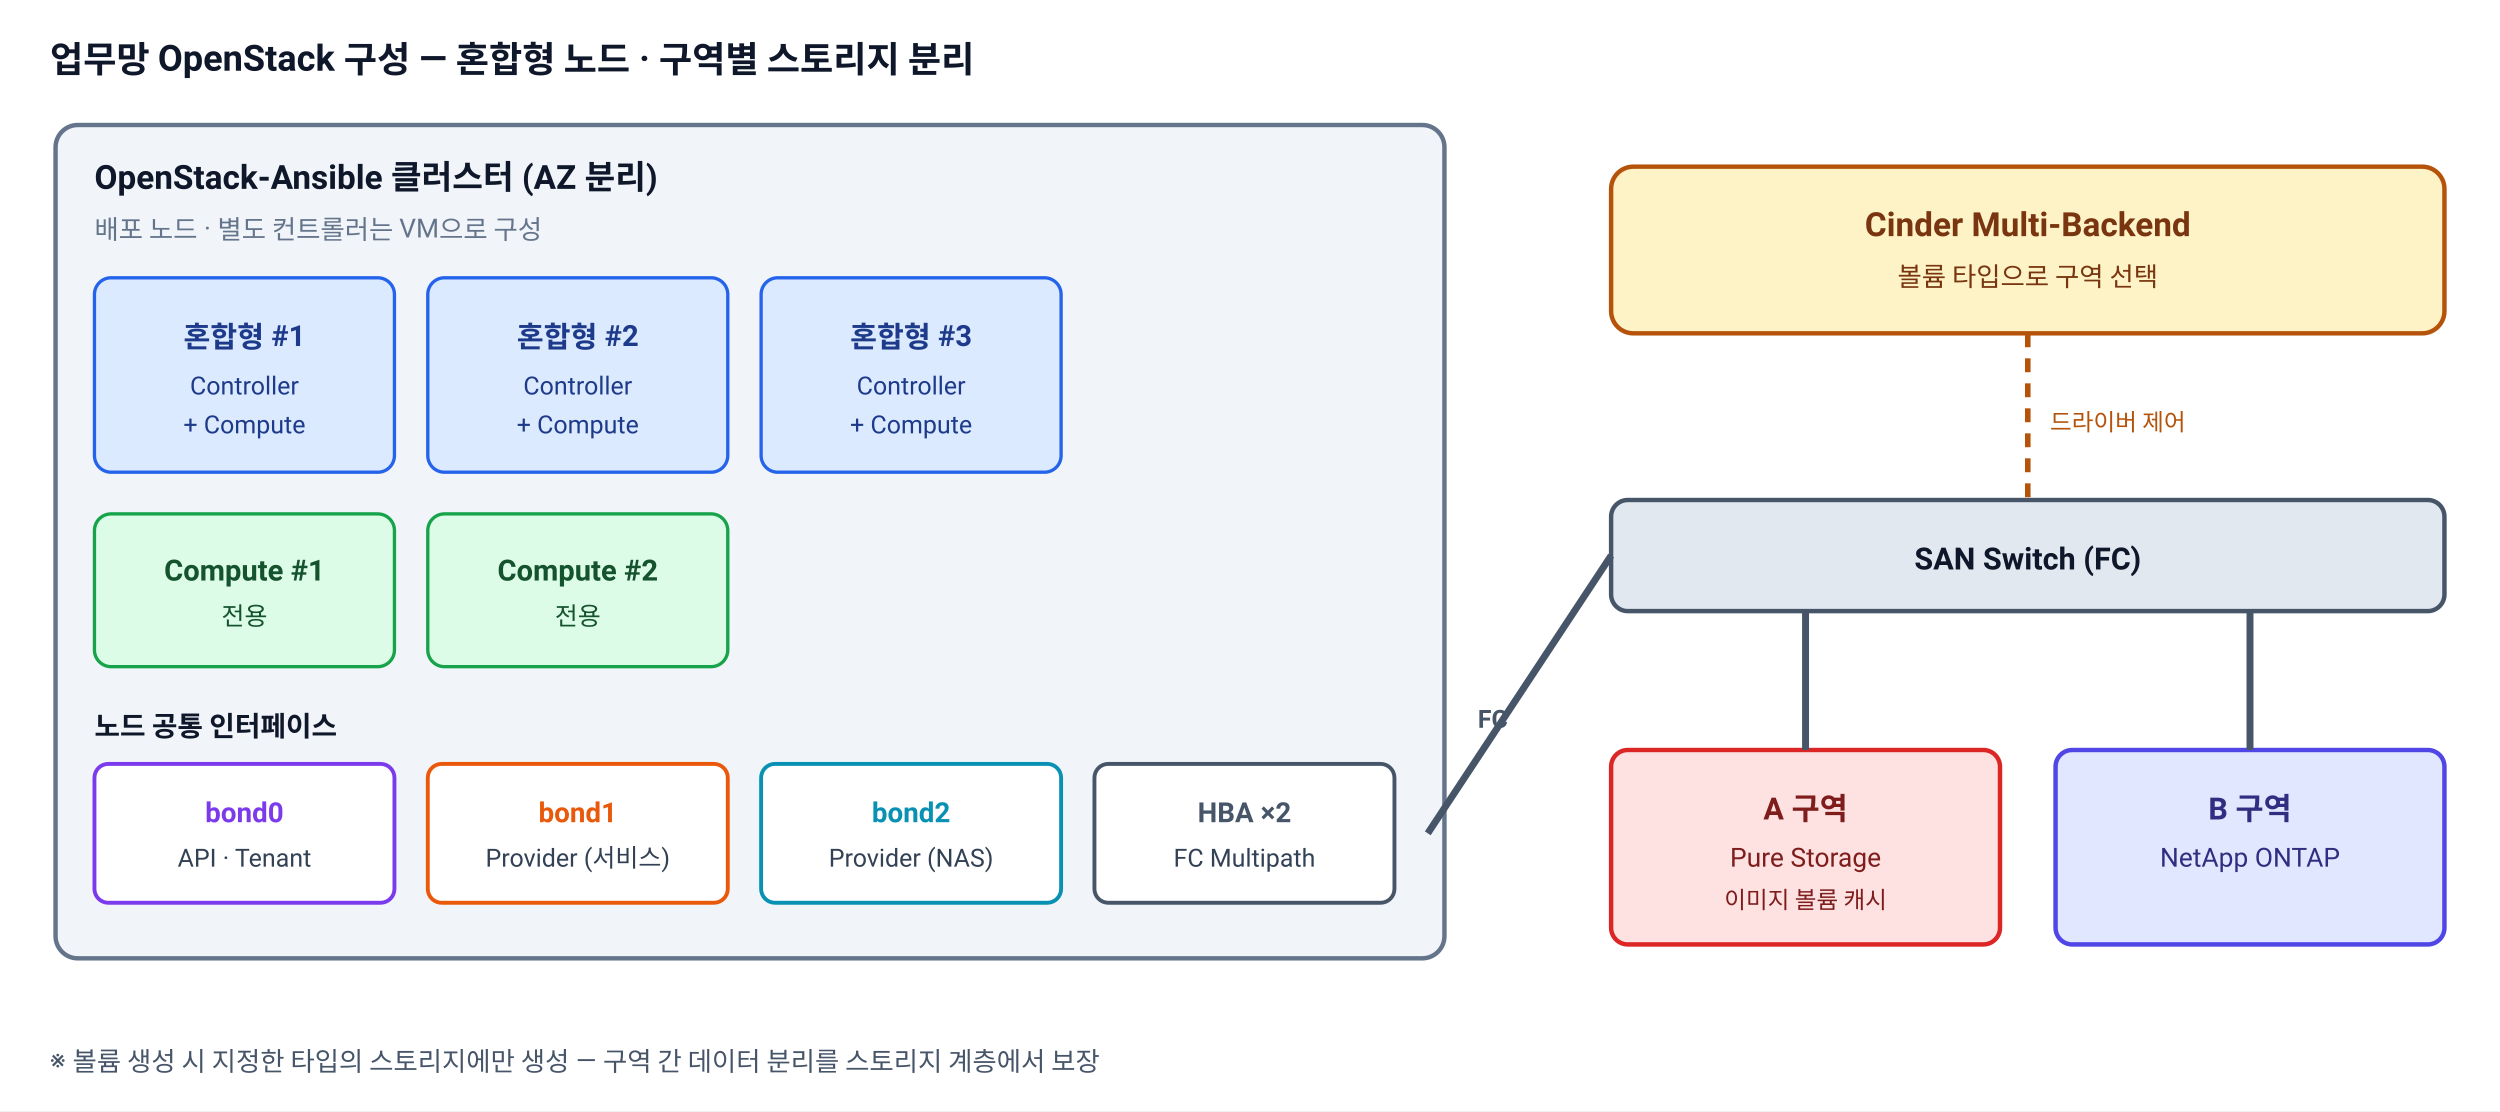
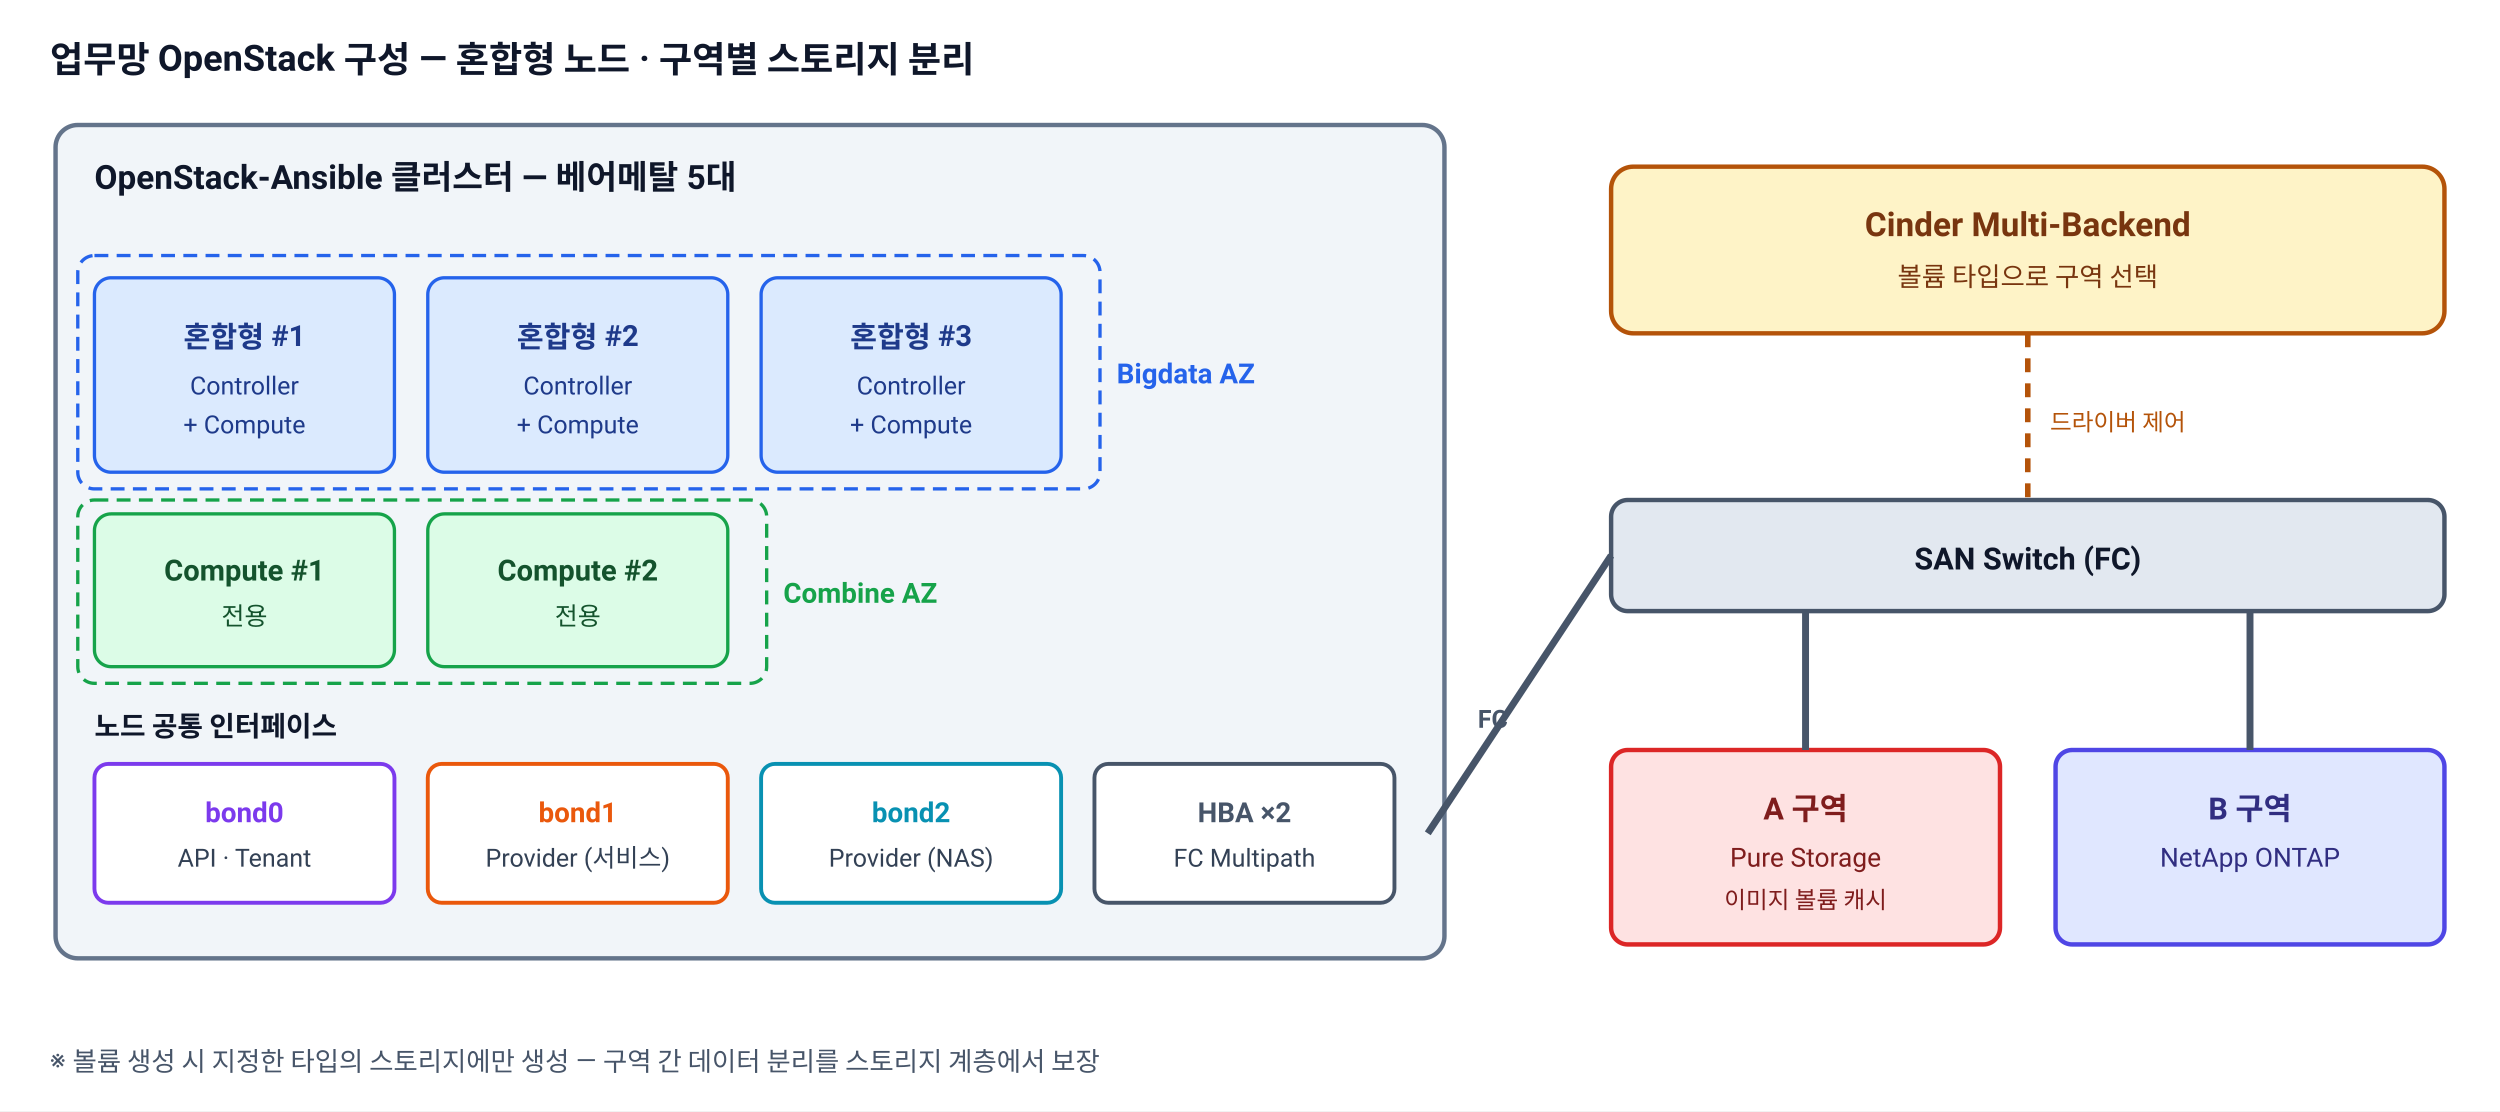
<svg xmlns="http://www.w3.org/2000/svg" viewBox="0 0 900 400" width="900" height="400" font-family="-apple-system, BlinkMacSystemFont, 'Segoe UI', Roboto, Arial, sans-serif">
  <rect x="0" y="0" width="900" height="400" fill="#ffffff" />
  <text x="18" y="26" text-anchor="start" font-size="13" font-weight="700" fill="#0f172a">업무망 OpenStack 구성 — 혼합형 노드 · 구역별 스토리지 분리</text>
  <rect x="20" y="45" width="500" height="300" rx="8" fill="#f1f5f9" stroke="#64748b" stroke-width="1.6" />
-   <text x="34" y="68" text-anchor="start" font-size="12" font-weight="700" fill="#0f172a">OpenStack-Ansible 클러스터 (AZ 분리)</text>
-   <text x="34" y="86" text-anchor="start" font-size="9.5" font-weight="400" fill="#64748b">배포 노드 · 별도 컨트롤러는 VM으로 구성</text>
+   <text x="34" y="68" text-anchor="start" font-size="12" font-weight="700" fill="#0f172a">OpenStack-Ansible 클러스터 — 베어메탈 5대</text>
+   <rect x="28" y="92" width="368" height="84" rx="6" fill="none" stroke="#2563eb" stroke-width="1.2" stroke-dasharray="5,3" />
+   <text x="402" y="138" text-anchor="start" font-size="10" font-weight="700" fill="#2563eb">Bigdata AZ</text>
+   <rect x="28" y="180" width="248" height="66" rx="6" fill="none" stroke="#16a34a" stroke-width="1.2" stroke-dasharray="5,3" />
+   <text x="282" y="217" text-anchor="start" font-size="10" font-weight="700" fill="#16a34a">Combine AZ</text>
  <rect x="34" y="100" width="108" height="70" rx="6" fill="#dbeafe" stroke="#2563eb" stroke-width="1.2" />
  <text x="88" y="125" text-anchor="middle" font-size="10.5" font-weight="700" fill="#1e3a8a">혼합형 #1</text>
  <text x="88" y="142" text-anchor="middle" font-size="9" font-weight="400" fill="#1e3a8a">Controller</text>
  <text x="88" y="156" text-anchor="middle" font-size="9" font-weight="400" fill="#1e3a8a">+ Compute</text>
  <rect x="154" y="100" width="108" height="70" rx="6" fill="#dbeafe" stroke="#2563eb" stroke-width="1.2" />
  <text x="208" y="125" text-anchor="middle" font-size="10.5" font-weight="700" fill="#1e3a8a">혼합형 #2</text>
  <text x="208" y="142" text-anchor="middle" font-size="9" font-weight="400" fill="#1e3a8a">Controller</text>
  <text x="208" y="156" text-anchor="middle" font-size="9" font-weight="400" fill="#1e3a8a">+ Compute</text>
  <rect x="274" y="100" width="108" height="70" rx="6" fill="#dbeafe" stroke="#2563eb" stroke-width="1.2" />
  <text x="328" y="125" text-anchor="middle" font-size="10.5" font-weight="700" fill="#1e3a8a">혼합형 #3</text>
  <text x="328" y="142" text-anchor="middle" font-size="9" font-weight="400" fill="#1e3a8a">Controller</text>
  <text x="328" y="156" text-anchor="middle" font-size="9" font-weight="400" fill="#1e3a8a">+ Compute</text>
  <rect x="34" y="185" width="108" height="55" rx="6" fill="#dcfce7" stroke="#16a34a" stroke-width="1.2" />
  <text x="88" y="209" text-anchor="middle" font-size="10.5" font-weight="700" fill="#14532d">Compute #1</text>
  <text x="88" y="225" text-anchor="middle" font-size="9" font-weight="400" fill="#14532d">전용</text>
  <rect x="154" y="185" width="108" height="55" rx="6" fill="#dcfce7" stroke="#16a34a" stroke-width="1.2" />
  <text x="208" y="209" text-anchor="middle" font-size="10.5" font-weight="700" fill="#14532d">Compute #2</text>
  <text x="208" y="225" text-anchor="middle" font-size="9" font-weight="400" fill="#14532d">전용</text>
  <text x="34" y="265" text-anchor="start" font-size="10" font-weight="700" fill="#0f172a">노드 공통 인터페이스</text>
  <rect x="34" y="275" width="108" height="50" rx="5" fill="#ffffff" stroke="#7c3aed" stroke-width="1.4" />
  <text x="88" y="296" text-anchor="middle" font-size="10" font-weight="700" fill="#7c3aed">bond0</text>
  <text x="88" y="312" text-anchor="middle" font-size="9" font-weight="400" fill="#334155">API · Tenant</text>
  <rect x="154" y="275" width="108" height="50" rx="5" fill="#ffffff" stroke="#ea580c" stroke-width="1.4" />
  <text x="208" y="296" text-anchor="middle" font-size="10" font-weight="700" fill="#ea580c">bond1</text>
  <text x="208" y="312" text-anchor="middle" font-size="9" font-weight="400" fill="#334155">Provider (서비스)</text>
  <rect x="274" y="275" width="108" height="50" rx="5" fill="#ffffff" stroke="#0891b2" stroke-width="1.4" />
  <text x="328" y="296" text-anchor="middle" font-size="10" font-weight="700" fill="#0891b2">bond2</text>
  <text x="328" y="312" text-anchor="middle" font-size="9" font-weight="400" fill="#334155">Provider (NAS)</text>
  <rect x="394" y="275" width="108" height="50" rx="5" fill="#ffffff" stroke="#475569" stroke-width="1.4" />
  <text x="448" y="296" text-anchor="middle" font-size="10" font-weight="700" fill="#475569">HBA ×2</text>
  <text x="448" y="312" text-anchor="middle" font-size="9" font-weight="400" fill="#334155">FC Multipath</text>
  <rect x="580" y="60" width="300" height="60" rx="8" fill="#fef3c7" stroke="#b45309" stroke-width="1.6" />
  <text x="730" y="85" text-anchor="middle" font-size="12" font-weight="700" fill="#78350f">Cinder Multi-Backend</text>
  <text x="730" y="103" text-anchor="middle" font-size="9.5" font-weight="400" fill="#78350f">볼륨 타입으로 구역 선택</text>
  <rect x="580" y="180" width="300" height="40" rx="6" fill="#e2e8f0" stroke="#475569" stroke-width="1.6" />
  <text x="730" y="205" text-anchor="middle" font-size="11" font-weight="700" fill="#0f172a">SAN Switch (FC)</text>
  <rect x="580" y="270" width="140" height="70" rx="6" fill="#fee2e2" stroke="#dc2626" stroke-width="1.6" />
  <text x="650" y="295" text-anchor="middle" font-size="11" font-weight="700" fill="#7f1d1d">A 구역</text>
  <text x="650" y="312" text-anchor="middle" font-size="9.5" font-weight="400" fill="#7f1d1d">Pure Storage</text>
  <text x="650" y="327" text-anchor="middle" font-size="8.5" font-weight="400" fill="#7f1d1d">이미지 볼륨 캐시</text>
  <rect x="740" y="270" width="140" height="70" rx="6" fill="#e0e7ff" stroke="#4f46e5" stroke-width="1.6" />
  <text x="810" y="295" text-anchor="middle" font-size="11" font-weight="700" fill="#312e81">B 구역</text>
  <text x="810" y="312" text-anchor="middle" font-size="9.5" font-weight="400" fill="#312e81">NetApp ONTAP</text>
  <line x1="730" y1="120" x2="730" y2="180" stroke="#b45309" stroke-width="2" stroke-dasharray="5,4" />
  <text x="738" y="155" text-anchor="start" font-size="8.5" font-weight="400" fill="#b45309">드라이버 제어</text>
  <line x1="650" y1="220" x2="650" y2="270" stroke="#475569" stroke-width="2.5" />
  <line x1="810" y1="220" x2="810" y2="270" stroke="#475569" stroke-width="2.5" />
  <line x1="514" y1="300" x2="580" y2="200" stroke="#475569" stroke-width="2.5" />
  <text x="532" y="262" text-anchor="start" font-size="9" font-weight="700" fill="#475569">FC</text>
  <text x="18" y="385" text-anchor="start" font-size="9.5" font-weight="400" fill="#475569">※ 볼륨 생성 시 지정한 타입의 스토리지에만 생성 — 구역 간 데이터 분리를 스토리지 계층에서 보장</text>
</svg>
